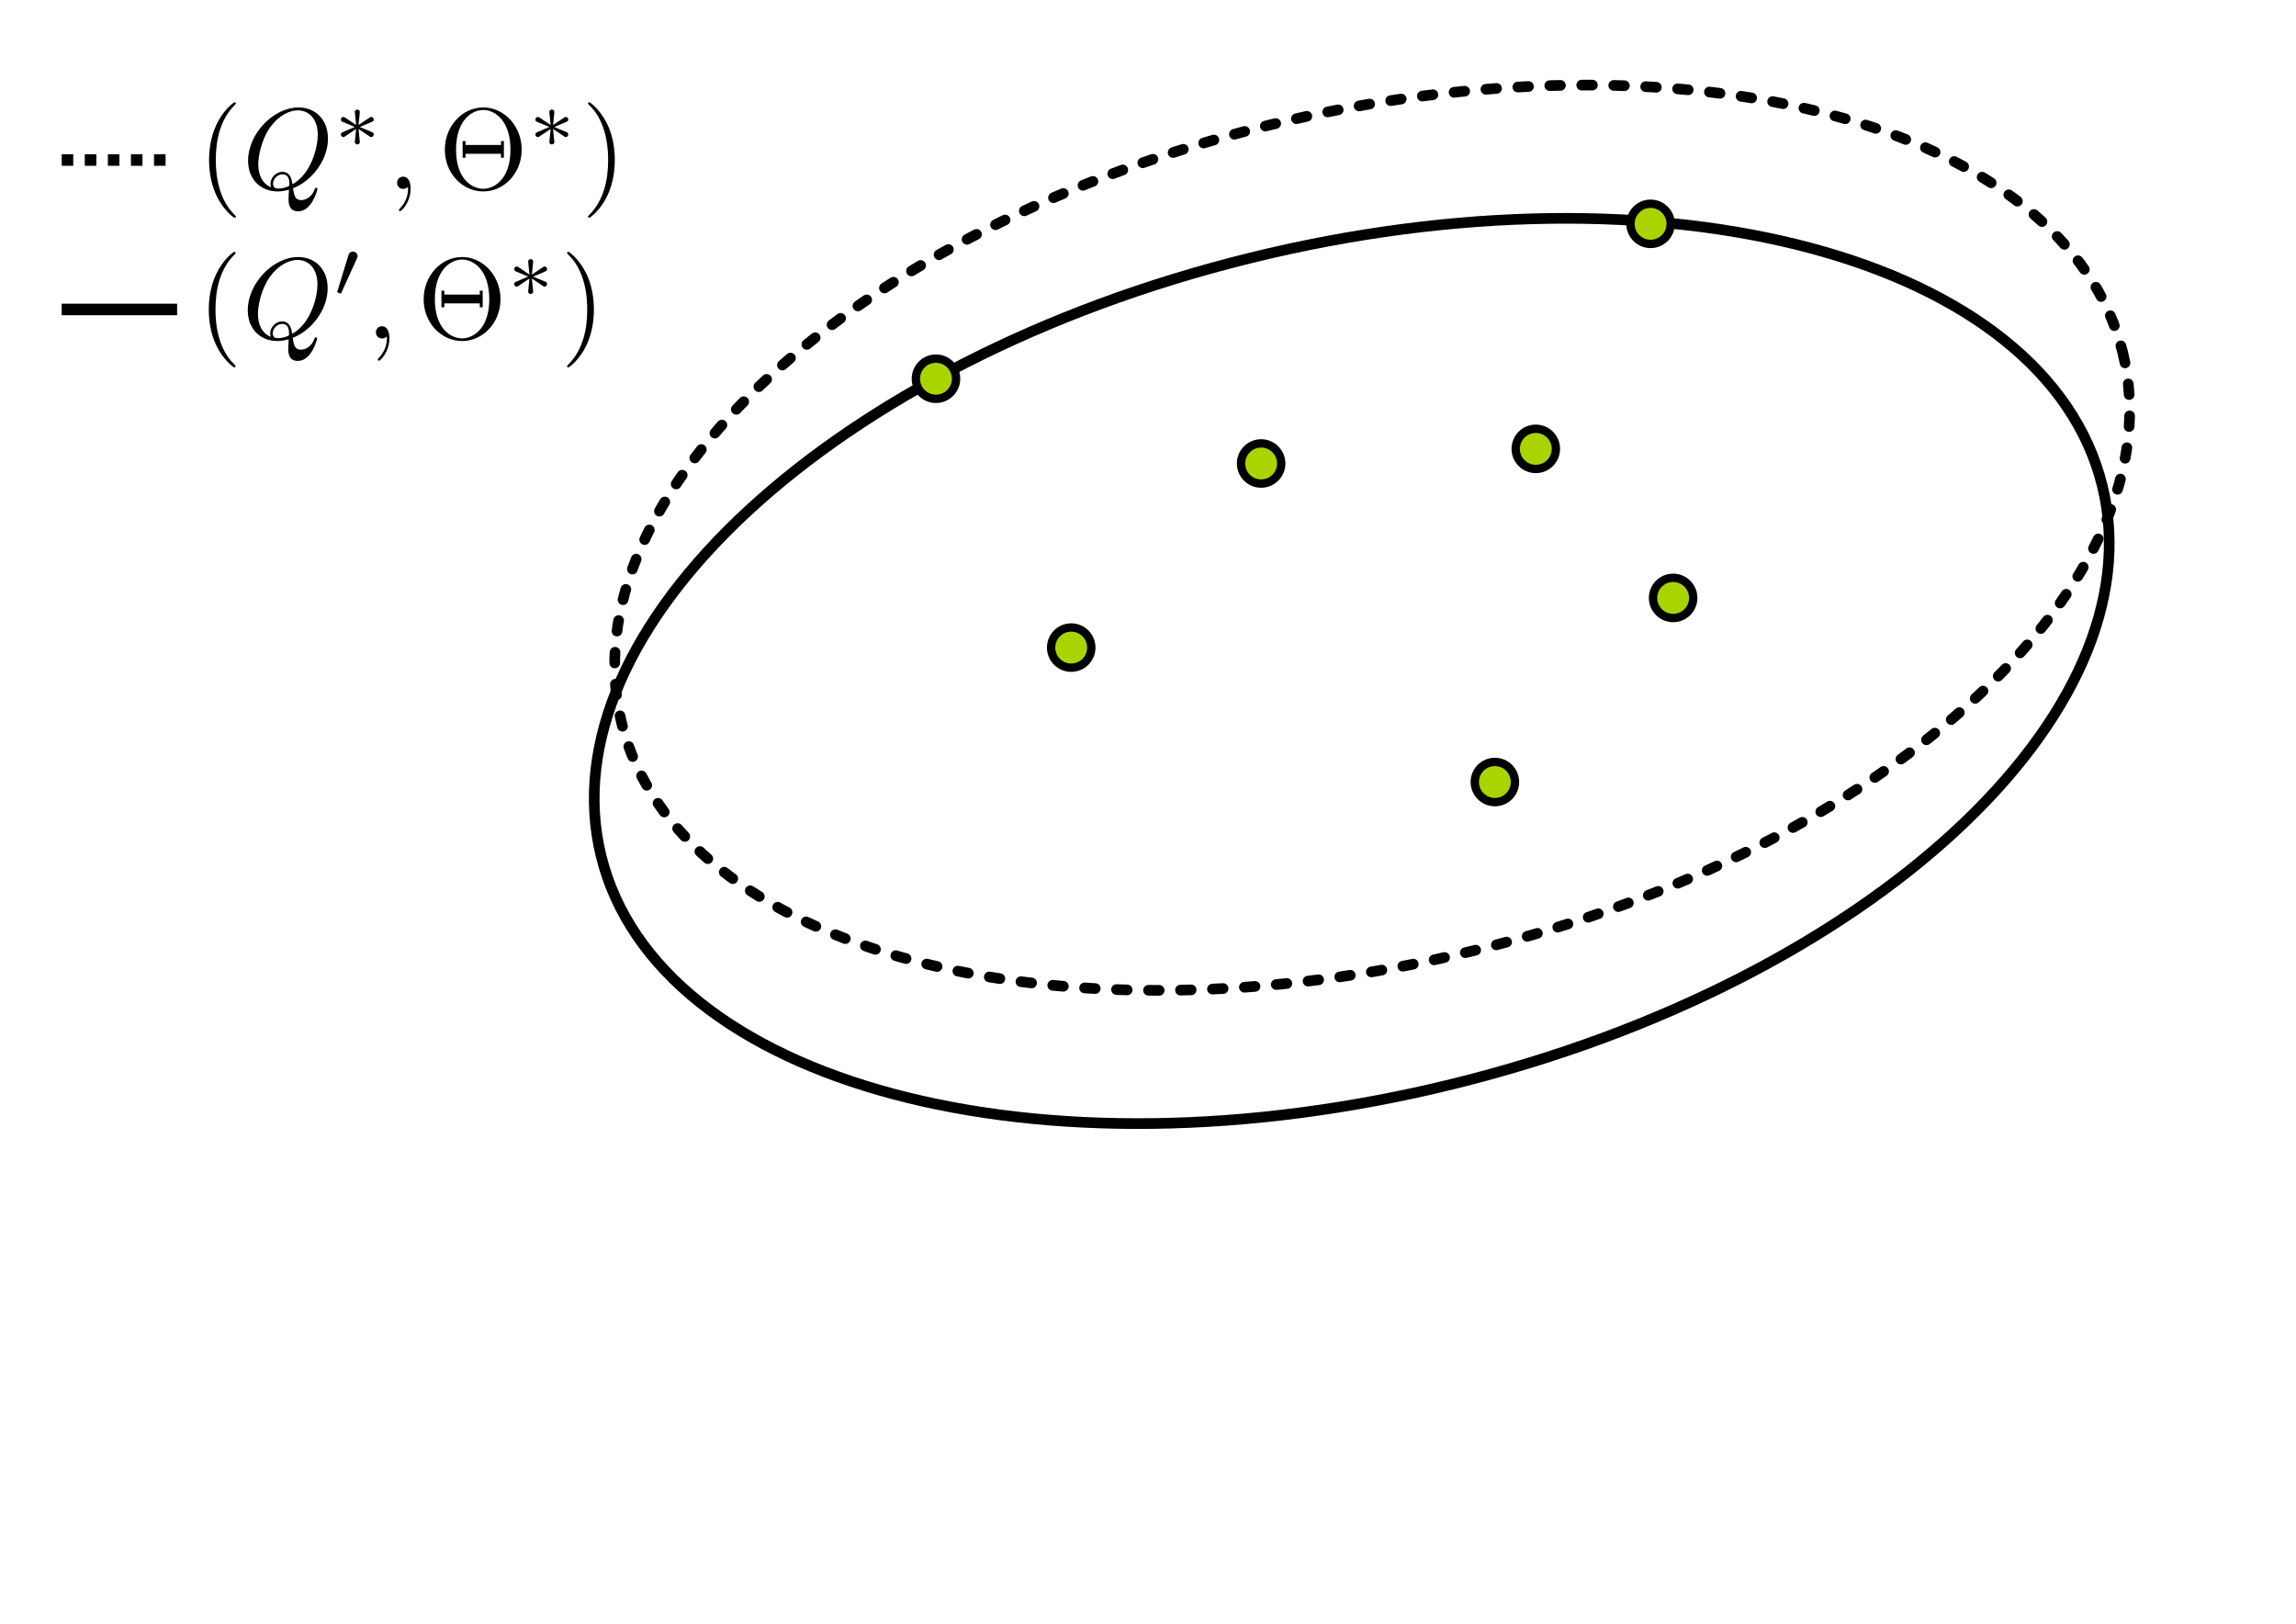
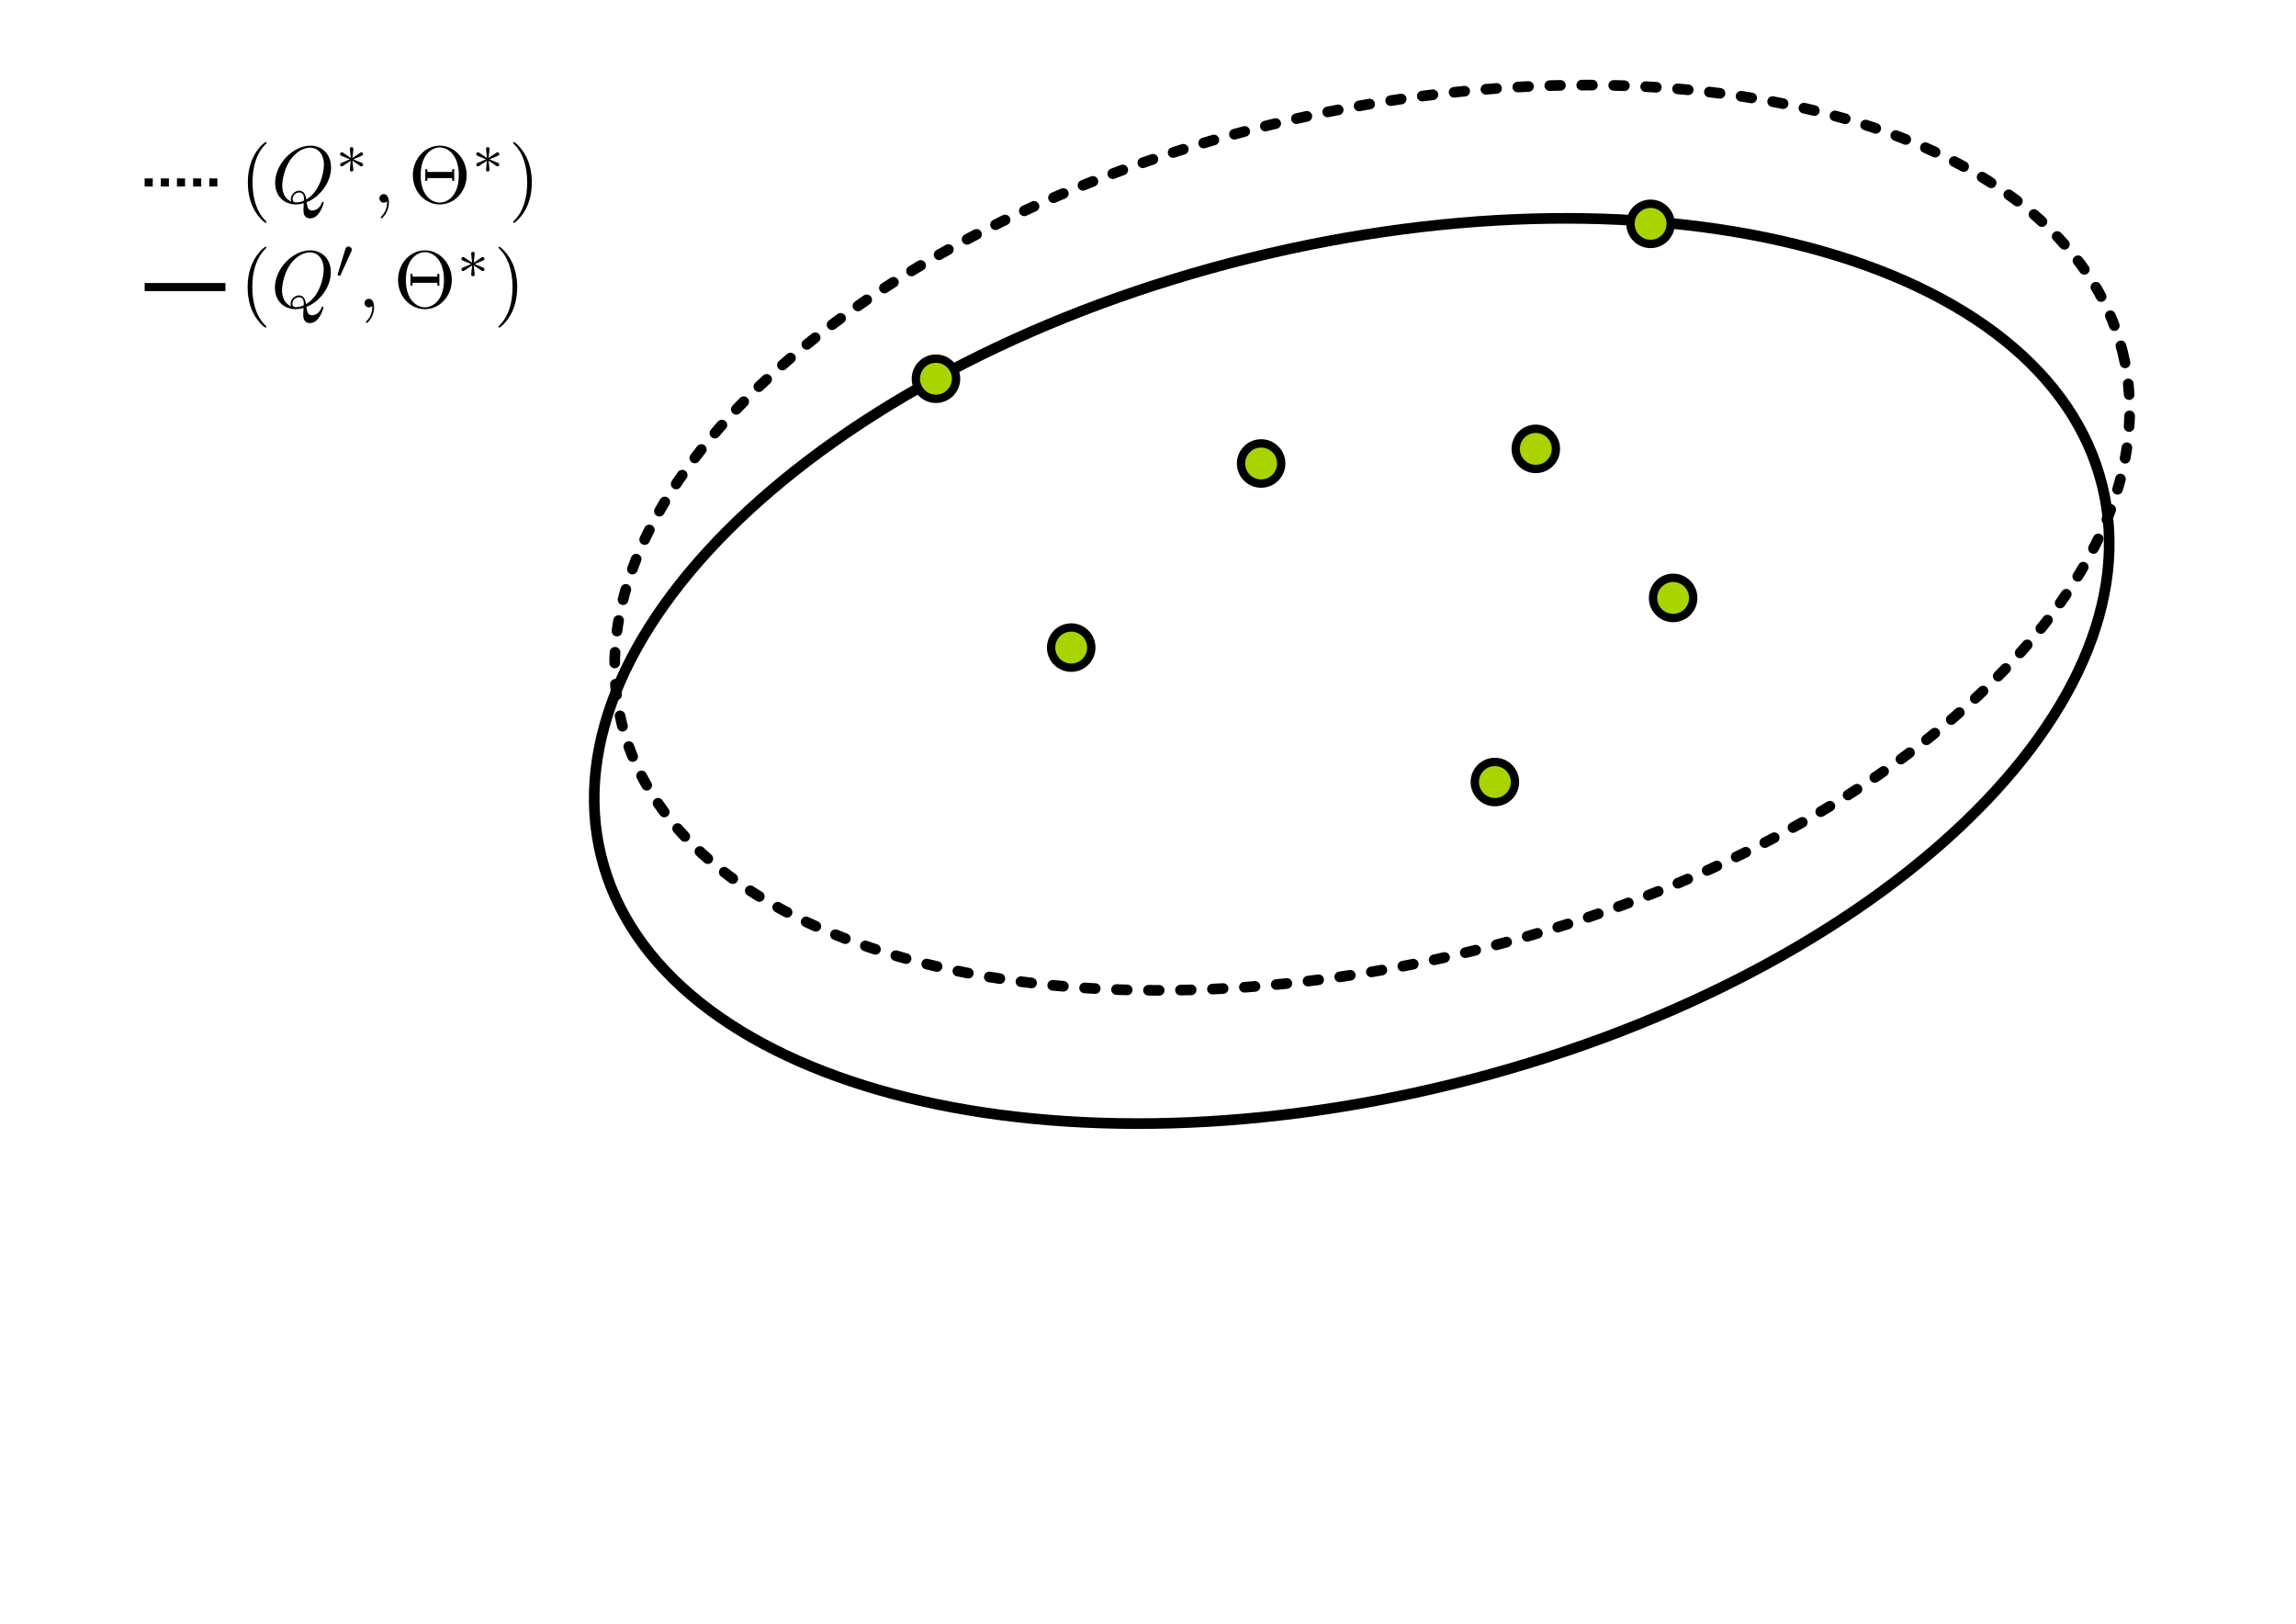
<svg xmlns="http://www.w3.org/2000/svg" width="297mm" height="210mm" viewBox="0 0 297 210" version="1.1" id="svg1105">
  <defs id="defs1099" />
  <g id="layer1" transform="translate(0,-87)">
    <circle style="display:inline;fill:#aad400;fill-opacity:1;stroke:#000000;stroke-width:1.079;stroke-linecap:round;stroke-miterlimit:4;stroke-dasharray:none;stroke-dashoffset:0;stroke-opacity:1" id="path817-3-3" cx="138.566" cy="170.756" r="2.6" />
    <circle style="display:inline;fill:#aad400;fill-opacity:1;stroke:#000000;stroke-width:1.079;stroke-linecap:round;stroke-miterlimit:4;stroke-dasharray:none;stroke-dashoffset:0;stroke-opacity:1" id="path817-3-5" cx="193.372" cy="188.143" r="2.6" />
    <circle style="display:inline;fill:#aad400;fill-opacity:1;stroke:#000000;stroke-width:1.079;stroke-linecap:round;stroke-miterlimit:4;stroke-dasharray:none;stroke-dashoffset:0;stroke-opacity:1" id="path817-3-6" cx="198.664" cy="145.054" r="2.6" />
    <circle style="display:inline;fill:#aad400;fill-opacity:1;stroke:#000000;stroke-width:1.079;stroke-linecap:round;stroke-miterlimit:4;stroke-dasharray:none;stroke-dashoffset:0;stroke-opacity:1" id="path817-3-2" cx="163.134" cy="146.944" r="2.6" />
    <circle style="display:inline;fill:#aad400;fill-opacity:1;stroke:#000000;stroke-width:1.079;stroke-linecap:round;stroke-miterlimit:4;stroke-dasharray:none;stroke-dashoffset:0;stroke-opacity:1" id="path817-3-9" cx="216.429" cy="164.331" r="2.6" />
    <ellipse style="display:inline;fill:none;fill-opacity:1;stroke:#000000;stroke-width:1.379;stroke-linecap:round;stroke-miterlimit:4;stroke-dasharray:none;stroke-dashoffset:0;stroke-opacity:1" id="path815-6" cx="128.121" cy="210.612" rx="100" ry="55" transform="rotate(-13.86301)" />
    <circle style="display:inline;fill:#aad400;fill-opacity:1;stroke:#000000;stroke-width:1.079;stroke-linecap:round;stroke-miterlimit:4;stroke-dasharray:none;stroke-dashoffset:0;stroke-opacity:1" id="path817" cx="121.072" cy="135.983" r="2.6" />
    <circle style="display:inline;fill:#aad400;fill-opacity:1;stroke:#000000;stroke-width:1.079;stroke-linecap:round;stroke-miterlimit:4;stroke-dasharray:none;stroke-dashoffset:0;stroke-opacity:1" id="path817-3" cx="213.511" cy="115.95" r="2.6" />
    <ellipse style="display:inline;fill:none;fill-opacity:1;stroke:#000000;stroke-width:1.379;stroke-linecap:round;stroke-miterlimit:4;stroke-dasharray:1.379, 2.758;stroke-dashoffset:0;stroke-opacity:1" id="path815-6-1" cx="134.819" cy="194.513" rx="100" ry="55" transform="rotate(-13.86301)" />
-     <path style="display:inline;fill:none;stroke:#000000;stroke-width:1.493;stroke-linecap:butt;stroke-linejoin:miter;stroke-miterlimit:4;stroke-dasharray:none;stroke-opacity:1" d="M 7.98,127.025 H 22.911" id="path859-7" />
-     <path style="display:inline;fill:none;stroke:#000000;stroke-width:1.493;stroke-linecap:butt;stroke-linejoin:miter;stroke-miterlimit:4;stroke-dasharray:1.493, 1.493;stroke-dashoffset:0;stroke-opacity:1" d="M 7.981,107.696 H 22.911" id="path859-7-5" />
-     <g id="g1890" transform="translate(-58.59036,10.54282)">
+     <path style="display:inline;fill:none;stroke:#000000;stroke-width:1.045;stroke-linecap:butt;stroke-linejoin:miter;stroke-miterlimit:4;stroke-dasharray:none;stroke-opacity:1" d="M 18.712,124.128 H 29.163" id="path859-7" />
+     <path style="display:inline;fill:none;stroke:#000000;stroke-width:1.045;stroke-linecap:butt;stroke-linejoin:miter;stroke-miterlimit:4;stroke-dasharray:1.045, 1.045;stroke-dashoffset:0;stroke-opacity:1" d="M 18.712,110.598 H 29.164" id="path859-7-5" />
+     <g id="g1890" transform="matrix(0.7,0,0,0.7,-27.8872,42.59083)">
      <g word-spacing="normal" letter-spacing="normal" font-size-adjust="none" font-stretch="normal" font-weight="normal" font-variant="normal" font-style="normal" stroke-miterlimit="10.433" xml:space="preserve" transform="matrix(0.3,0,0,-0.3,-52.5,222.75)" id="content" style="font-style:normal;font-variant:normal;font-weight:normal;font-stretch:normal;letter-spacing:normal;word-spacing:normal;text-anchor:start;fill:none;fill-opacity:1;fill-rule:evenodd;stroke:#000000;stroke-linecap:butt;stroke-linejoin:miter;stroke-miterlimit:10.433;stroke-dasharray:none;stroke-dashoffset:0;stroke-opacity:1">
        <path id="path1873" d="m 472,394.25 v 0.02 0.03 0.01 0.02 0.01 l -0.01,0.02 v 0.01 l -0.01,0.02 -0.01,0.02 -0.01,0.02 -0.01,0.02 -0.02,0.03 -0.01,0.02 -0.02,0.03 -0.02,0.03 -0.03,0.03 -0.02,0.03 -0.03,0.04 -0.02,0.02 -0.01,0.02 -0.02,0.02 -0.02,0.02 -0.02,0.02 -0.02,0.03 -0.02,0.02 -0.02,0.02 -0.02,0.03 -0.03,0.02 -0.02,0.03 -0.03,0.03 -0.03,0.03 -0.02,0.03 -0.03,0.03 -0.03,0.03 -0.03,0.03 -0.03,0.03 -0.04,0.04 -0.03,0.03 -0.04,0.04 -0.03,0.03 -0.04,0.04 -0.04,0.04 c -6.22,6.28 -7.81,15.69 -7.81,23.31 0,8.67 1.89,17.35 8.01,23.56 0.64,0.61 0.64,0.71 0.64,0.86 0,0.35 -0.18,0.49 -0.48,0.49 -0.5,0 -4.98,-3.38 -7.92,-9.7 -2.55,-5.49 -3.14,-11.02 -3.14,-15.21 0,-3.89 0.54,-9.9 3.28,-15.54 2.98,-6.13 7.28,-9.36 7.78,-9.36 0.3,0 0.48,0.14 0.48,0.5 z" style="fill:#000000;stroke-width:0" />
        <path id="path1875" d="m 496.66,406.5 0.73,0.29 0.72,0.33 0.71,0.35 0.71,0.4 0.7,0.42 0.69,0.45 0.68,0.48 0.67,0.51 0.66,0.54 0.64,0.56 0.63,0.59 0.62,0.61 0.59,0.64 0.58,0.66 0.56,0.68 0.53,0.7 0.52,0.72 0.48,0.73 0.47,0.76 0.44,0.77 0.41,0.79 0.38,0.8 0.35,0.82 0.32,0.83 0.28,0.84 0.25,0.85 0.22,0.87 0.18,0.87 0.14,0.88 0.11,0.89 0.06,0.89 0.02,0.9 c 0,8.03 -5.28,13.4 -12.72,13.4 l -0.29,-1.25 c 4.98,0 8.62,-3.87 8.62,-10.56 0,-4.98 -2.55,-16.64 -10.91,-21.31 -0.25,1.73 -0.75,5.37 -4.39,5.37 v -1.09 c 2.1,0 3.05,-1.2 3.05,-4.23 0,-0.75 -0.06,-0.8 -0.56,-1 -1.28,-0.55 -2.78,-0.89 -4.17,-0.89 v 0 c -0.71,0 -2.3,0 -2.3,2.14 0,1.98 1.89,3.98 3.98,3.98 v 1.09 c -2.64,0 -5.07,-2.5 -5.07,-5.07 0,-1 0.29,-1.55 0.29,-1.6 v 0 c -3.89,1.53 -5.58,5.42 -5.58,9.91 0,3.44 1.3,10.51 5.08,15.89 3.64,5.09 8.33,7.37 11.96,7.37 l 0.29,1.25 c -10.75,0 -21.72,-11.31 -21.72,-22.92 0,-8.26 5.58,-13.29 12.77,-13.29 1.23,0 2.94,0.2 4.87,0.75 -0.2,-3.1 -0.2,-3.19 -0.2,-3.85 0,-1.59 0,-5.48 4.14,-5.48 5.92,0 8.31,9.12 8.31,9.67 0,0.34 -0.34,0.5 -0.54,0.5 -0.39,0 -0.5,-0.25 -0.6,-0.55 -1.18,-3.54 -4.07,-4.78 -5.82,-4.78 -2.3,0 -3.05,1.34 -3.54,5.13 z" style="fill:#000000;stroke-width:0" />
        <path id="path1877" d="m 525.45,432.87 0.26,0.12 0.26,0.11 0.24,0.11 0.24,0.1 0.23,0.1 0.22,0.1 0.21,0.09 0.21,0.09 0.2,0.08 0.19,0.08 0.18,0.08 0.18,0.07 0.17,0.08 0.16,0.06 0.16,0.07 0.15,0.06 0.14,0.06 0.14,0.06 0.14,0.06 0.12,0.05 0.13,0.06 0.12,0.05 0.11,0.05 0.11,0.04 0.11,0.05 0.1,0.04 0.19,0.09 0.18,0.08 0.17,0.08 c 0.67,0.27 0.98,0.41 0.98,1.08 0,0.59 -0.45,1.11 -1.08,1.11 -0.25,0 -0.31,0 -0.73,-0.31 l -4.74,-3.17 0.52,5.15 c 0.08,0.63 0,1.5 -1.05,1.5 -0.42,0 -1.08,-0.28 -1.08,-1.04 0,-0.32 0.14,-1.36 0.18,-1.71 0.07,-0.59 0.31,-3.11 0.38,-3.9 l -4.7,3.17 c -0.36,0.2 -0.45,0.31 -0.76,0.31 -0.64,0 -1.1,-0.52 -1.1,-1.11 0,-0.7 0.43,-0.87 0.74,-1.01 l 5.26,-2.19 c -2.86,-1.27 -4.14,-1.75 -5.01,-2.17 -0.66,-0.29 -0.99,-0.43 -0.99,-1.08 0,-0.6 0.46,-1.11 1.1,-1.11 0.23,0 0.31,0 0.71,0.31 l 4.75,3.17 -0.56,-5.61 c 0,-0.76 0.66,-1.04 1.08,-1.04 0.42,0 1.08,0.28 1.08,1.04 0,0.32 -0.14,1.36 -0.17,1.71 -0.06,0.59 -0.31,3.09 -0.38,3.9 l 4.17,-2.79 c 0.91,-0.69 0.99,-0.69 1.3,-0.69 0.63,0 1.08,0.51 1.08,1.11 0,0.7 -0.42,0.87 -0.73,1.01 z" style="fill:#000000;stroke-width:0" />
        <path id="path1879" d="m 547.35,406.25 -0.01,0.3 -0.01,0.3 -0.01,0.29 -0.03,0.28 -0.03,0.27 -0.04,0.26 -0.04,0.26 -0.06,0.24 -0.05,0.24 -0.07,0.23 -0.07,0.22 -0.08,0.21 -0.08,0.2 -0.09,0.19 -0.09,0.19 -0.1,0.17 -0.11,0.16 -0.11,0.16 -0.12,0.14 -0.12,0.13 -0.13,0.13 -0.14,0.11 -0.13,0.1 -0.15,0.1 -0.15,0.08 -0.15,0.07 -0.16,0.06 -0.16,0.05 -0.17,0.04 -0.17,0.03 -0.18,0.01 -0.18,0.01 c -1.64,0 -2.64,-1.25 -2.64,-2.64 0,-1.34 1,-2.64 2.64,-2.64 0.59,0 1.25,0.2 1.75,0.64 0.14,0.11 0.2,0.16 0.25,0.16 0.05,0 0.09,-0.05 0.09,-0.75 0,-3.69 -1.73,-6.68 -3.39,-8.32 -0.54,-0.54 -0.54,-0.65 -0.54,-0.79 0,-0.36 0.25,-0.55 0.5,-0.55 0.54,0 4.53,3.83 4.53,9.66 z" style="fill:#000000;stroke-width:0" />
        <path id="path1881" d="m 595.24,423.09 -0.02,0.95 -0.07,0.93 -0.11,0.92 -0.14,0.9 -0.19,0.89 -0.23,0.86 -0.26,0.85 -0.3,0.83 -0.34,0.81 -0.37,0.79 -0.4,0.76 -0.43,0.74 -0.47,0.72 -0.49,0.68 -0.53,0.66 -0.55,0.64 -0.58,0.6 -0.6,0.57 -0.63,0.54 -0.65,0.5 -0.68,0.47 -0.69,0.44 -0.72,0.4 -0.73,0.36 -0.75,0.33 -0.77,0.28 -0.78,0.25 -0.8,0.2 -0.81,0.16 -0.83,0.11 -0.83,0.07 -0.84,0.02 v -1.09 c 5.03,0 11.76,-4.53 11.76,-17.14 0,-12.7 -7.03,-16.84 -11.72,-16.84 v 0 c -4.92,0 -11.75,4.28 -11.75,16.84 0,12.8 6.92,17.14 11.71,17.14 v 1.09 c -8.93,0 -16.54,-7.96 -16.54,-18.23 0,-10.22 7.67,-17.98 16.54,-17.98 9.06,0 16.59,7.92 16.59,17.98 z" style="fill:#000000;stroke-width:0" />
-         <polygon id="polygon1883" points="586.32,426.82 586.32,425.14 571.02,425.14 571.02,426.82 569.78,426.82 569.78,419.65 571.02,419.65 571.02,421.34 586.32,421.34 586.32,419.65 587.57,419.65 587.57,426.82 " style="fill:#000000;stroke-width:0" />
+         <polygon id="polygon1883" points="586.32,425.14 571.02,425.14 571.02,426.82 569.78,426.82 569.78,419.65 571.02,419.65 571.02,421.34 586.32,421.34 586.32,419.65 587.57,419.65 587.57,426.82 586.32,426.82 " style="fill:#000000;stroke-width:0" />
        <path id="path1885" d="m 609.33,432.87 0.26,0.12 0.26,0.11 0.24,0.11 0.24,0.1 0.23,0.1 0.22,0.1 0.21,0.09 0.21,0.09 0.2,0.08 0.19,0.08 0.18,0.08 0.18,0.07 0.16,0.08 0.17,0.06 0.16,0.07 0.15,0.06 0.14,0.06 0.14,0.06 0.13,0.06 0.13,0.05 0.13,0.06 0.12,0.05 0.11,0.05 0.11,0.04 0.11,0.05 0.1,0.04 0.19,0.09 0.18,0.08 0.16,0.08 c 0.68,0.27 0.99,0.41 0.99,1.08 0,0.59 -0.45,1.11 -1.08,1.11 -0.25,0 -0.31,0 -0.73,-0.31 l -4.74,-3.17 0.52,5.15 c 0.08,0.63 0,1.5 -1.05,1.5 -0.42,0 -1.08,-0.28 -1.08,-1.04 0,-0.32 0.14,-1.36 0.17,-1.71 0.08,-0.59 0.32,-3.11 0.39,-3.9 l -4.7,3.17 c -0.36,0.2 -0.45,0.31 -0.76,0.31 -0.65,0 -1.1,-0.52 -1.1,-1.11 0,-0.7 0.42,-0.87 0.74,-1.01 l 5.26,-2.19 c -2.86,-1.27 -4.14,-1.75 -5.01,-2.17 -0.66,-0.29 -0.99,-0.43 -0.99,-1.08 0,-0.6 0.45,-1.11 1.1,-1.11 0.23,0 0.31,0 0.71,0.31 l 4.75,3.17 -0.56,-5.61 c 0,-0.76 0.66,-1.04 1.08,-1.04 0.42,0 1.08,0.28 1.08,1.04 0,0.32 -0.14,1.36 -0.17,1.71 -0.07,0.59 -0.32,3.09 -0.38,3.9 l 4.17,-2.79 c 0.91,-0.69 0.99,-0.69 1.3,-0.69 0.63,0 1.08,0.51 1.08,1.11 0,0.7 -0.42,0.87 -0.74,1.01 z" style="fill:#000000;stroke-width:0" />
        <path id="path1887" d="m 635.39,418.65 v 0.37 l -0.01,0.39 v 0.39 l -0.02,0.41 -0.04,0.84 -0.06,0.88 -0.08,0.92 -0.11,0.95 -0.13,0.97 -0.16,1.01 -0.2,1.02 -0.23,1.03 -0.27,1.05 -0.3,1.06 -0.35,1.07 -0.39,1.07 -0.22,0.53 -0.22,0.53 -0.24,0.53 -0.25,0.53 c -2.99,6.12 -7.27,9.36 -7.77,9.36 -0.29,0 -0.5,-0.19 -0.5,-0.49 0,-0.15 0,-0.25 0.94,-1.15 4.89,-4.92 7.74,-12.85 7.74,-23.27 0,-8.51 -1.85,-17.28 -8.04,-23.56 -0.64,-0.59 -0.64,-0.7 -0.64,-0.84 0,-0.3 0.21,-0.5 0.5,-0.5 0.5,0 4.97,3.39 7.93,9.71 2.53,5.47 3.12,11 3.12,15.19 z" style="fill:#000000;stroke-width:0" />
      </g>
    </g>
-     <g id="g1946" transform="translate(-58.63099,29.88924)">
+     <g id="g1946" transform="matrix(0.7,0,0,0.7,-27.91564,56.13333)">
      <g word-spacing="normal" letter-spacing="normal" font-size-adjust="none" font-stretch="normal" font-weight="normal" font-variant="normal" font-style="normal" stroke-miterlimit="10.433" xml:space="preserve" transform="matrix(0.3,0,0,-0.3,-52.5,222.75)" id="g1944" style="font-style:normal;font-variant:normal;font-weight:normal;font-stretch:normal;letter-spacing:normal;word-spacing:normal;text-anchor:start;fill:none;fill-opacity:1;fill-rule:evenodd;stroke:#000000;stroke-linecap:butt;stroke-linejoin:miter;stroke-miterlimit:10.433;stroke-dasharray:none;stroke-dashoffset:0;stroke-opacity:1">
        <path id="path1928" d="m 472,394.25 v 0.02 0.03 0.01 0.02 0.01 l -0.01,0.02 v 0.01 l -0.01,0.02 -0.01,0.02 -0.01,0.02 -0.01,0.02 -0.02,0.03 -0.01,0.02 -0.02,0.03 -0.02,0.03 -0.03,0.03 -0.02,0.03 -0.03,0.04 -0.02,0.02 -0.01,0.02 -0.02,0.02 -0.02,0.02 -0.02,0.02 -0.02,0.03 -0.02,0.02 -0.02,0.02 -0.02,0.03 -0.03,0.02 -0.02,0.03 -0.03,0.03 -0.03,0.03 -0.02,0.03 -0.03,0.03 -0.03,0.03 -0.03,0.03 -0.03,0.03 -0.04,0.04 -0.03,0.03 -0.04,0.04 -0.03,0.03 -0.04,0.04 -0.04,0.04 c -6.22,6.28 -7.81,15.69 -7.81,23.31 0,8.67 1.89,17.35 8.01,23.56 0.64,0.61 0.64,0.71 0.64,0.86 0,0.35 -0.18,0.49 -0.48,0.49 -0.5,0 -4.98,-3.38 -7.92,-9.7 -2.55,-5.49 -3.14,-11.02 -3.14,-15.21 0,-3.89 0.54,-9.9 3.28,-15.54 2.98,-6.13 7.28,-9.36 7.78,-9.36 0.3,0 0.48,0.14 0.48,0.5 z" style="fill:#000000;stroke-width:0" />
        <path id="path1930" d="m 496.66,406.5 0.73,0.29 0.72,0.33 0.71,0.35 0.71,0.4 0.7,0.42 0.69,0.45 0.68,0.48 0.67,0.51 0.66,0.54 0.64,0.56 0.63,0.59 0.62,0.61 0.59,0.64 0.58,0.66 0.56,0.68 0.53,0.7 0.52,0.72 0.48,0.73 0.47,0.76 0.44,0.77 0.41,0.79 0.38,0.8 0.35,0.82 0.32,0.83 0.28,0.84 0.25,0.85 0.22,0.87 0.18,0.87 0.14,0.88 0.11,0.89 0.06,0.89 0.02,0.9 c 0,8.03 -5.28,13.4 -12.72,13.4 l -0.29,-1.25 c 4.98,0 8.62,-3.87 8.62,-10.56 0,-4.98 -2.55,-16.64 -10.91,-21.31 -0.25,1.73 -0.75,5.37 -4.39,5.37 v -1.09 c 2.1,0 3.05,-1.2 3.05,-4.23 0,-0.75 -0.06,-0.8 -0.56,-1 -1.28,-0.55 -2.78,-0.89 -4.17,-0.89 v 0 c -0.71,0 -2.3,0 -2.3,2.14 0,1.98 1.89,3.98 3.98,3.98 v 1.09 c -2.64,0 -5.07,-2.5 -5.07,-5.07 0,-1 0.29,-1.55 0.29,-1.6 v 0 c -3.89,1.53 -5.58,5.42 -5.58,9.91 0,3.44 1.3,10.51 5.08,15.89 3.64,5.09 8.33,7.37 11.96,7.37 l 0.29,1.25 c -10.75,0 -21.72,-11.31 -21.72,-22.92 0,-8.26 5.58,-13.29 12.77,-13.29 1.23,0 2.94,0.2 4.87,0.75 -0.2,-3.1 -0.2,-3.19 -0.2,-3.85 0,-1.59 0,-5.48 4.14,-5.48 5.92,0 8.31,9.12 8.31,9.67 0,0.34 -0.34,0.5 -0.54,0.5 -0.39,0 -0.5,-0.25 -0.6,-0.55 -1.18,-3.54 -4.07,-4.78 -5.82,-4.78 -2.3,0 -3.05,1.34 -3.54,5.13 z" style="fill:#000000;stroke-width:0" />
        <path id="path1932" d="m 524.31,440.65 0.02,0.06 0.03,0.05 0.02,0.05 0.02,0.05 0.02,0.04 0.02,0.05 0.02,0.04 0.02,0.04 0.01,0.05 0.02,0.04 0.01,0.03 0.01,0.04 0.01,0.04 0.01,0.03 0.01,0.04 0.01,0.03 0.01,0.03 v 0.03 l 0.01,0.03 0.01,0.03 v 0.03 l 0.01,0.03 v 0.03 0.02 l 0.01,0.06 v 0.05 0.04 0.05 c 0,1.08 -0.98,1.92 -2.06,1.92 -1.33,0 -1.74,-1.09 -1.91,-1.64 l -4.61,-15.09 c -0.03,-0.06 -0.17,-0.52 -0.17,-0.56 0,-0.41 1.08,-0.77 1.36,-0.77 0.25,0 0.28,0.08 0.52,0.59 z" style="fill:#000000;stroke-width:0" />
        <path id="path1934" d="m 538.35,406.25 -0.01,0.3 -0.01,0.3 -0.01,0.29 -0.03,0.28 -0.03,0.27 -0.04,0.26 -0.04,0.26 -0.06,0.24 -0.05,0.24 -0.07,0.23 -0.07,0.22 -0.08,0.21 -0.08,0.2 -0.09,0.19 -0.09,0.19 -0.1,0.17 -0.11,0.16 -0.11,0.16 -0.12,0.14 -0.12,0.13 -0.13,0.13 -0.14,0.11 -0.13,0.1 -0.15,0.1 -0.15,0.08 -0.15,0.07 -0.16,0.06 -0.16,0.05 -0.17,0.04 -0.17,0.03 -0.18,0.01 -0.18,0.01 c -1.64,0 -2.64,-1.25 -2.64,-2.64 0,-1.34 1,-2.64 2.64,-2.64 0.59,0 1.25,0.2 1.75,0.64 0.14,0.11 0.2,0.16 0.25,0.16 0.05,0 0.09,-0.05 0.09,-0.75 0,-3.69 -1.73,-6.68 -3.39,-8.32 -0.54,-0.54 -0.54,-0.65 -0.54,-0.79 0,-0.36 0.25,-0.55 0.5,-0.55 0.54,0 4.53,3.83 4.53,9.66 z" style="fill:#000000;stroke-width:0" />
        <path id="path1936" d="m 586.24,423.09 -0.02,0.95 -0.07,0.93 -0.11,0.92 -0.14,0.9 -0.19,0.89 -0.23,0.86 -0.26,0.85 -0.3,0.83 -0.34,0.81 -0.37,0.79 -0.4,0.76 -0.43,0.74 -0.47,0.72 -0.49,0.68 -0.53,0.66 -0.55,0.64 -0.58,0.6 -0.6,0.57 -0.63,0.54 -0.65,0.5 -0.68,0.47 -0.69,0.44 -0.72,0.4 -0.73,0.36 -0.75,0.33 -0.77,0.28 -0.78,0.25 -0.8,0.2 -0.81,0.16 -0.83,0.11 -0.83,0.07 -0.84,0.02 v -1.09 c 5.03,0 11.76,-4.53 11.76,-17.14 0,-12.7 -7.03,-16.84 -11.72,-16.84 v 0 c -4.92,0 -11.75,4.28 -11.75,16.84 0,12.8 6.92,17.14 11.71,17.14 v 1.09 c -8.93,0 -16.54,-7.96 -16.54,-18.23 0,-10.22 7.67,-17.98 16.54,-17.98 9.06,0 16.59,7.92 16.59,17.98 z" style="fill:#000000;stroke-width:0" />
-         <polygon id="polygon1938" points="560.78,419.65 562.02,419.65 562.02,421.34 577.32,421.34 577.32,419.65 578.57,419.65 578.57,426.82 577.32,426.82 577.32,425.14 562.02,425.14 562.02,426.82 560.78,426.82 " style="fill:#000000;stroke-width:0" />
+         <polygon id="polygon1938" points="562.02,419.65 562.02,421.34 577.32,421.34 577.32,419.65 578.57,419.65 578.57,426.82 577.32,426.82 577.32,425.14 562.02,425.14 562.02,426.82 560.78,426.82 560.78,419.65 " style="fill:#000000;stroke-width:0" />
        <path id="path1940" d="m 600.33,432.87 0.26,0.12 0.26,0.11 0.24,0.11 0.24,0.1 0.23,0.1 0.22,0.1 0.21,0.09 0.21,0.09 0.2,0.08 0.19,0.08 0.18,0.08 0.18,0.07 0.16,0.08 0.17,0.06 0.16,0.07 0.15,0.06 0.14,0.06 0.14,0.06 0.13,0.06 0.13,0.05 0.13,0.06 0.12,0.05 0.11,0.05 0.11,0.04 0.11,0.05 0.1,0.04 0.19,0.09 0.18,0.08 0.16,0.08 c 0.68,0.27 0.99,0.41 0.99,1.08 0,0.59 -0.45,1.11 -1.08,1.11 -0.25,0 -0.31,0 -0.73,-0.31 l -4.74,-3.17 0.52,5.15 c 0.08,0.63 0,1.5 -1.05,1.5 -0.42,0 -1.08,-0.28 -1.08,-1.04 0,-0.32 0.14,-1.36 0.17,-1.71 0.08,-0.59 0.32,-3.11 0.39,-3.9 l -4.7,3.17 c -0.36,0.2 -0.45,0.31 -0.76,0.31 -0.65,0 -1.1,-0.52 -1.1,-1.11 0,-0.7 0.42,-0.87 0.74,-1.01 l 5.26,-2.19 c -2.86,-1.27 -4.14,-1.75 -5.01,-2.17 -0.66,-0.29 -0.99,-0.43 -0.99,-1.08 0,-0.6 0.45,-1.11 1.1,-1.11 0.23,0 0.31,0 0.71,0.31 l 4.75,3.17 -0.56,-5.61 c 0,-0.76 0.66,-1.04 1.08,-1.04 0.42,0 1.08,0.28 1.08,1.04 0,0.32 -0.14,1.36 -0.17,1.71 -0.07,0.59 -0.32,3.09 -0.38,3.9 l 4.17,-2.79 c 0.91,-0.69 0.99,-0.69 1.3,-0.69 0.63,0 1.08,0.51 1.08,1.11 0,0.7 -0.42,0.87 -0.74,1.01 z" style="fill:#000000;stroke-width:0" />
        <path id="path1942" d="m 626.51,418.65 v 0.37 0.39 l -0.01,0.39 -0.02,0.41 -0.04,0.84 -0.06,0.88 -0.08,0.92 -0.11,0.95 -0.13,0.97 -0.16,1.01 -0.2,1.02 -0.23,1.03 -0.27,1.05 -0.3,1.06 -0.35,1.07 -0.39,1.07 -0.22,0.53 -0.22,0.53 -0.24,0.53 -0.25,0.53 c -2.98,6.12 -7.26,9.36 -7.76,9.36 -0.3,0 -0.5,-0.19 -0.5,-0.49 0,-0.15 0,-0.25 0.93,-1.15 4.89,-4.92 7.74,-12.85 7.74,-23.27 0,-8.51 -1.85,-17.28 -8.04,-23.56 -0.63,-0.59 -0.63,-0.7 -0.63,-0.84 0,-0.3 0.2,-0.5 0.5,-0.5 0.5,0 4.96,3.39 7.92,9.71 2.53,5.47 3.12,11 3.12,15.19 z" style="fill:#000000;stroke-width:0" />
      </g>
    </g>
  </g>
</svg>
